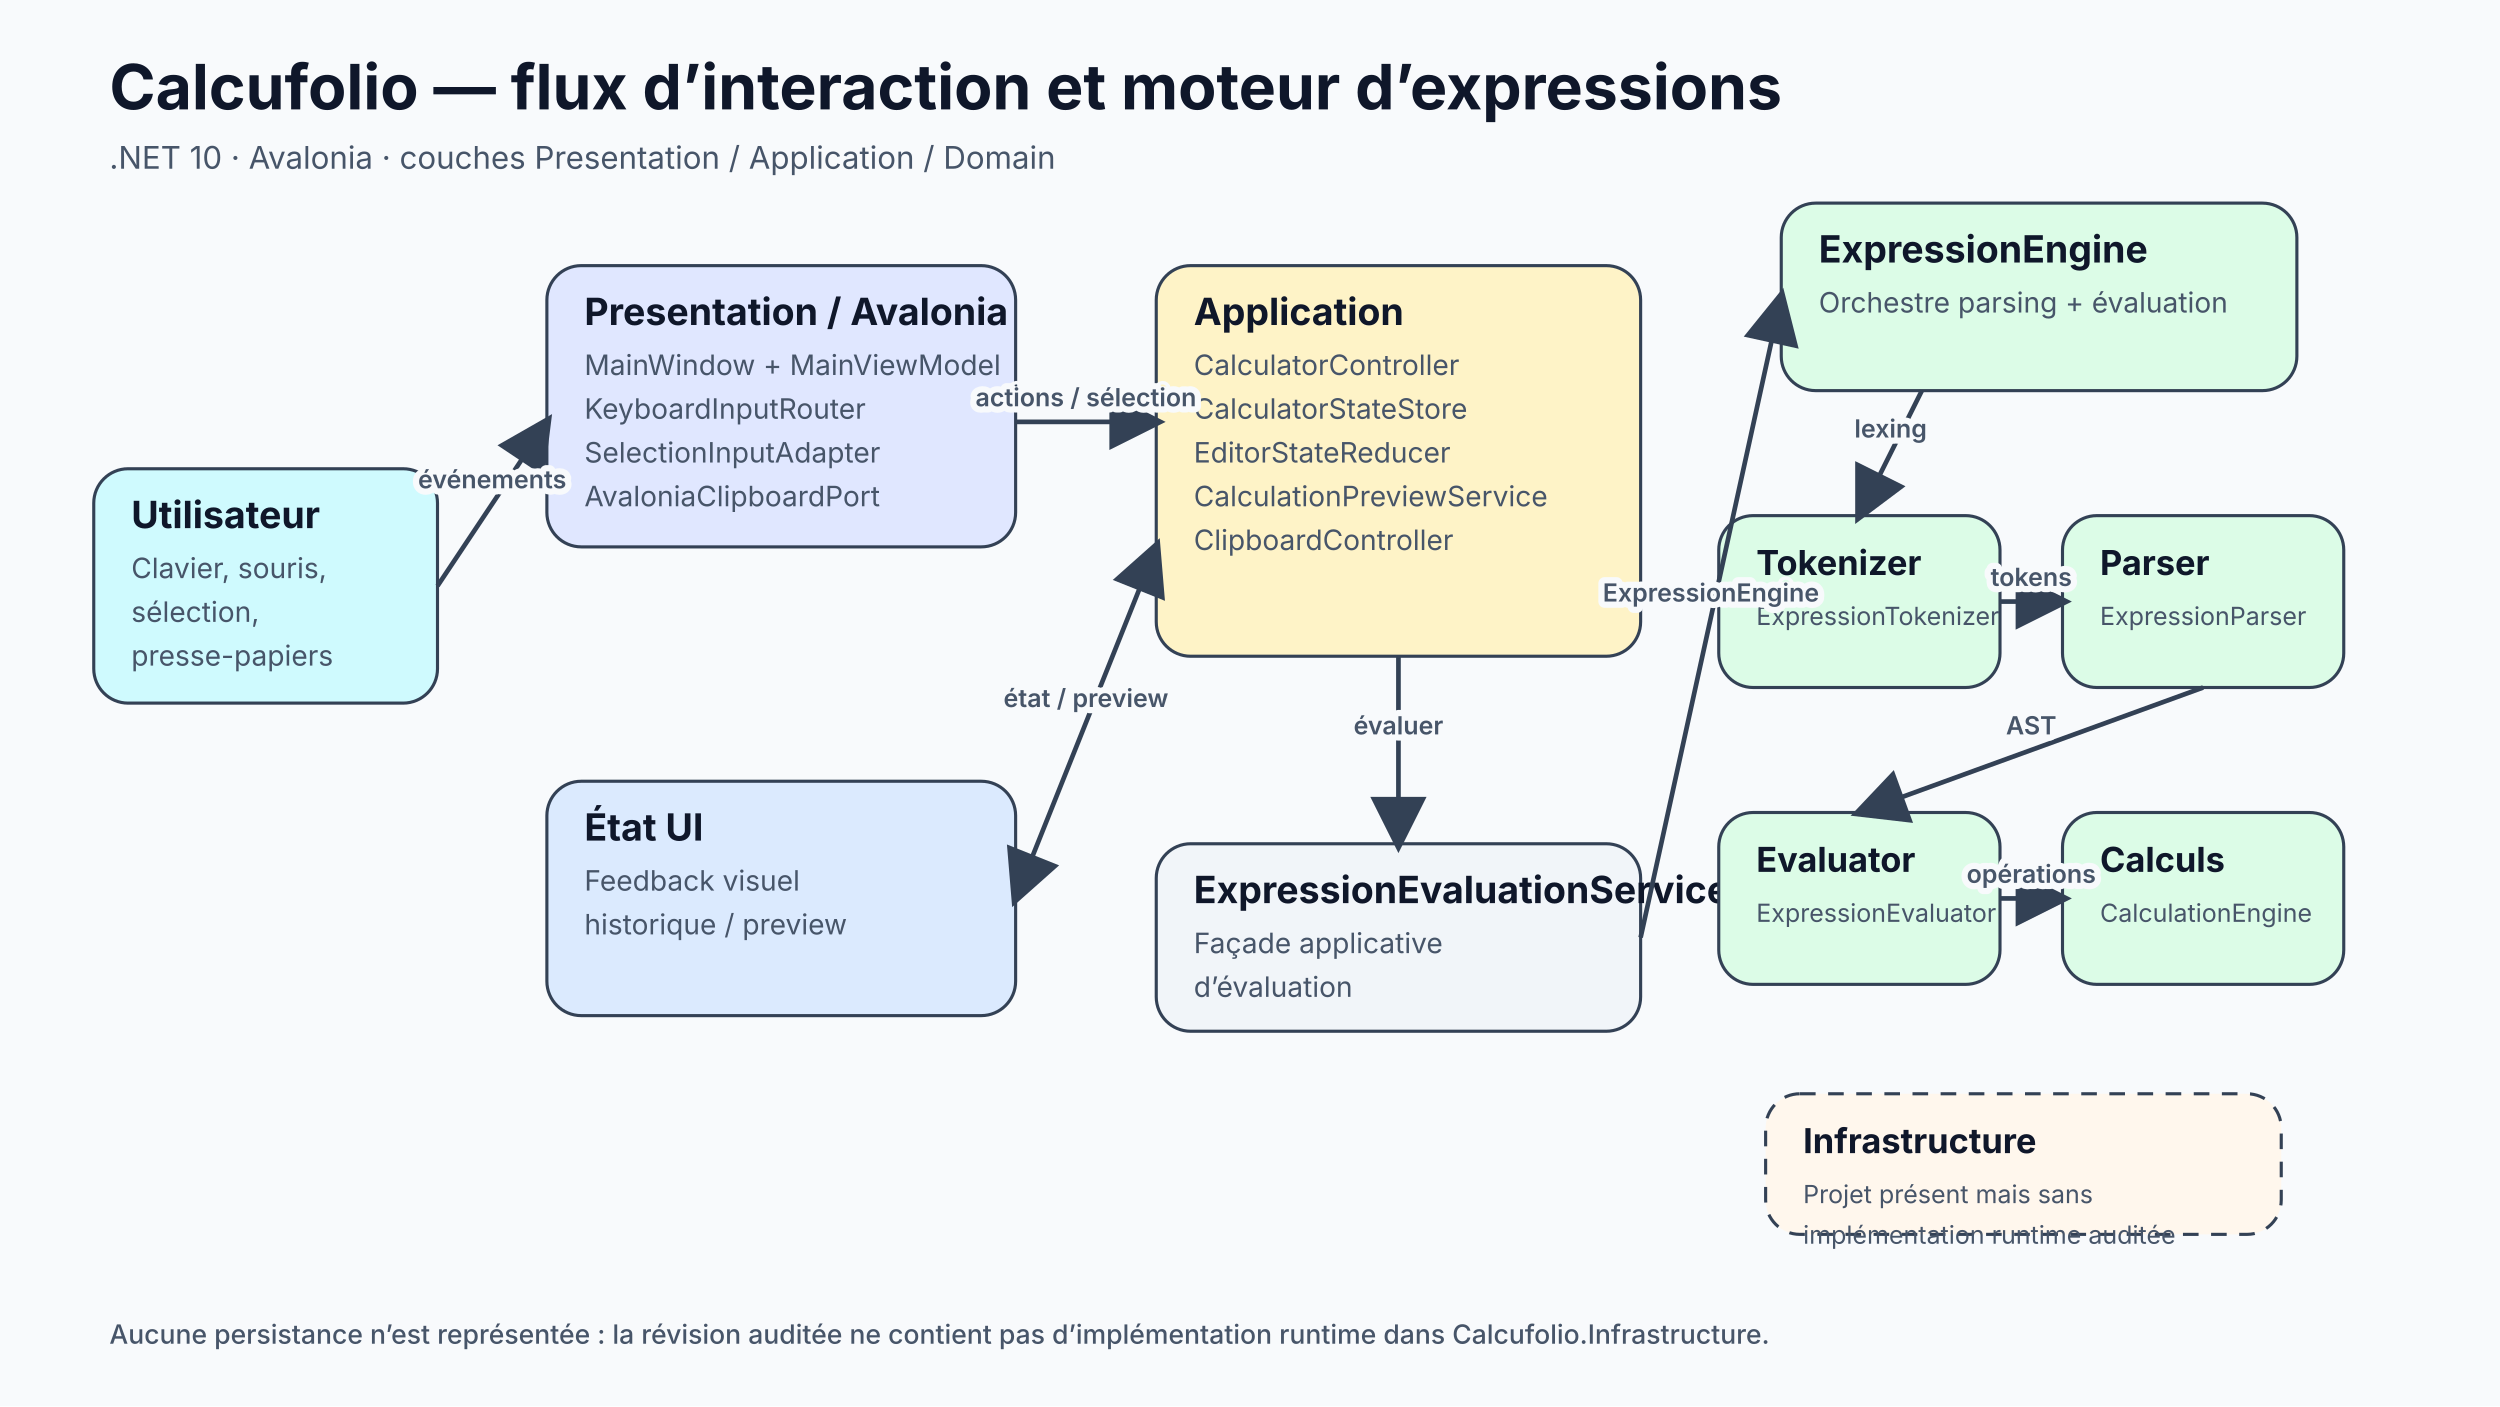
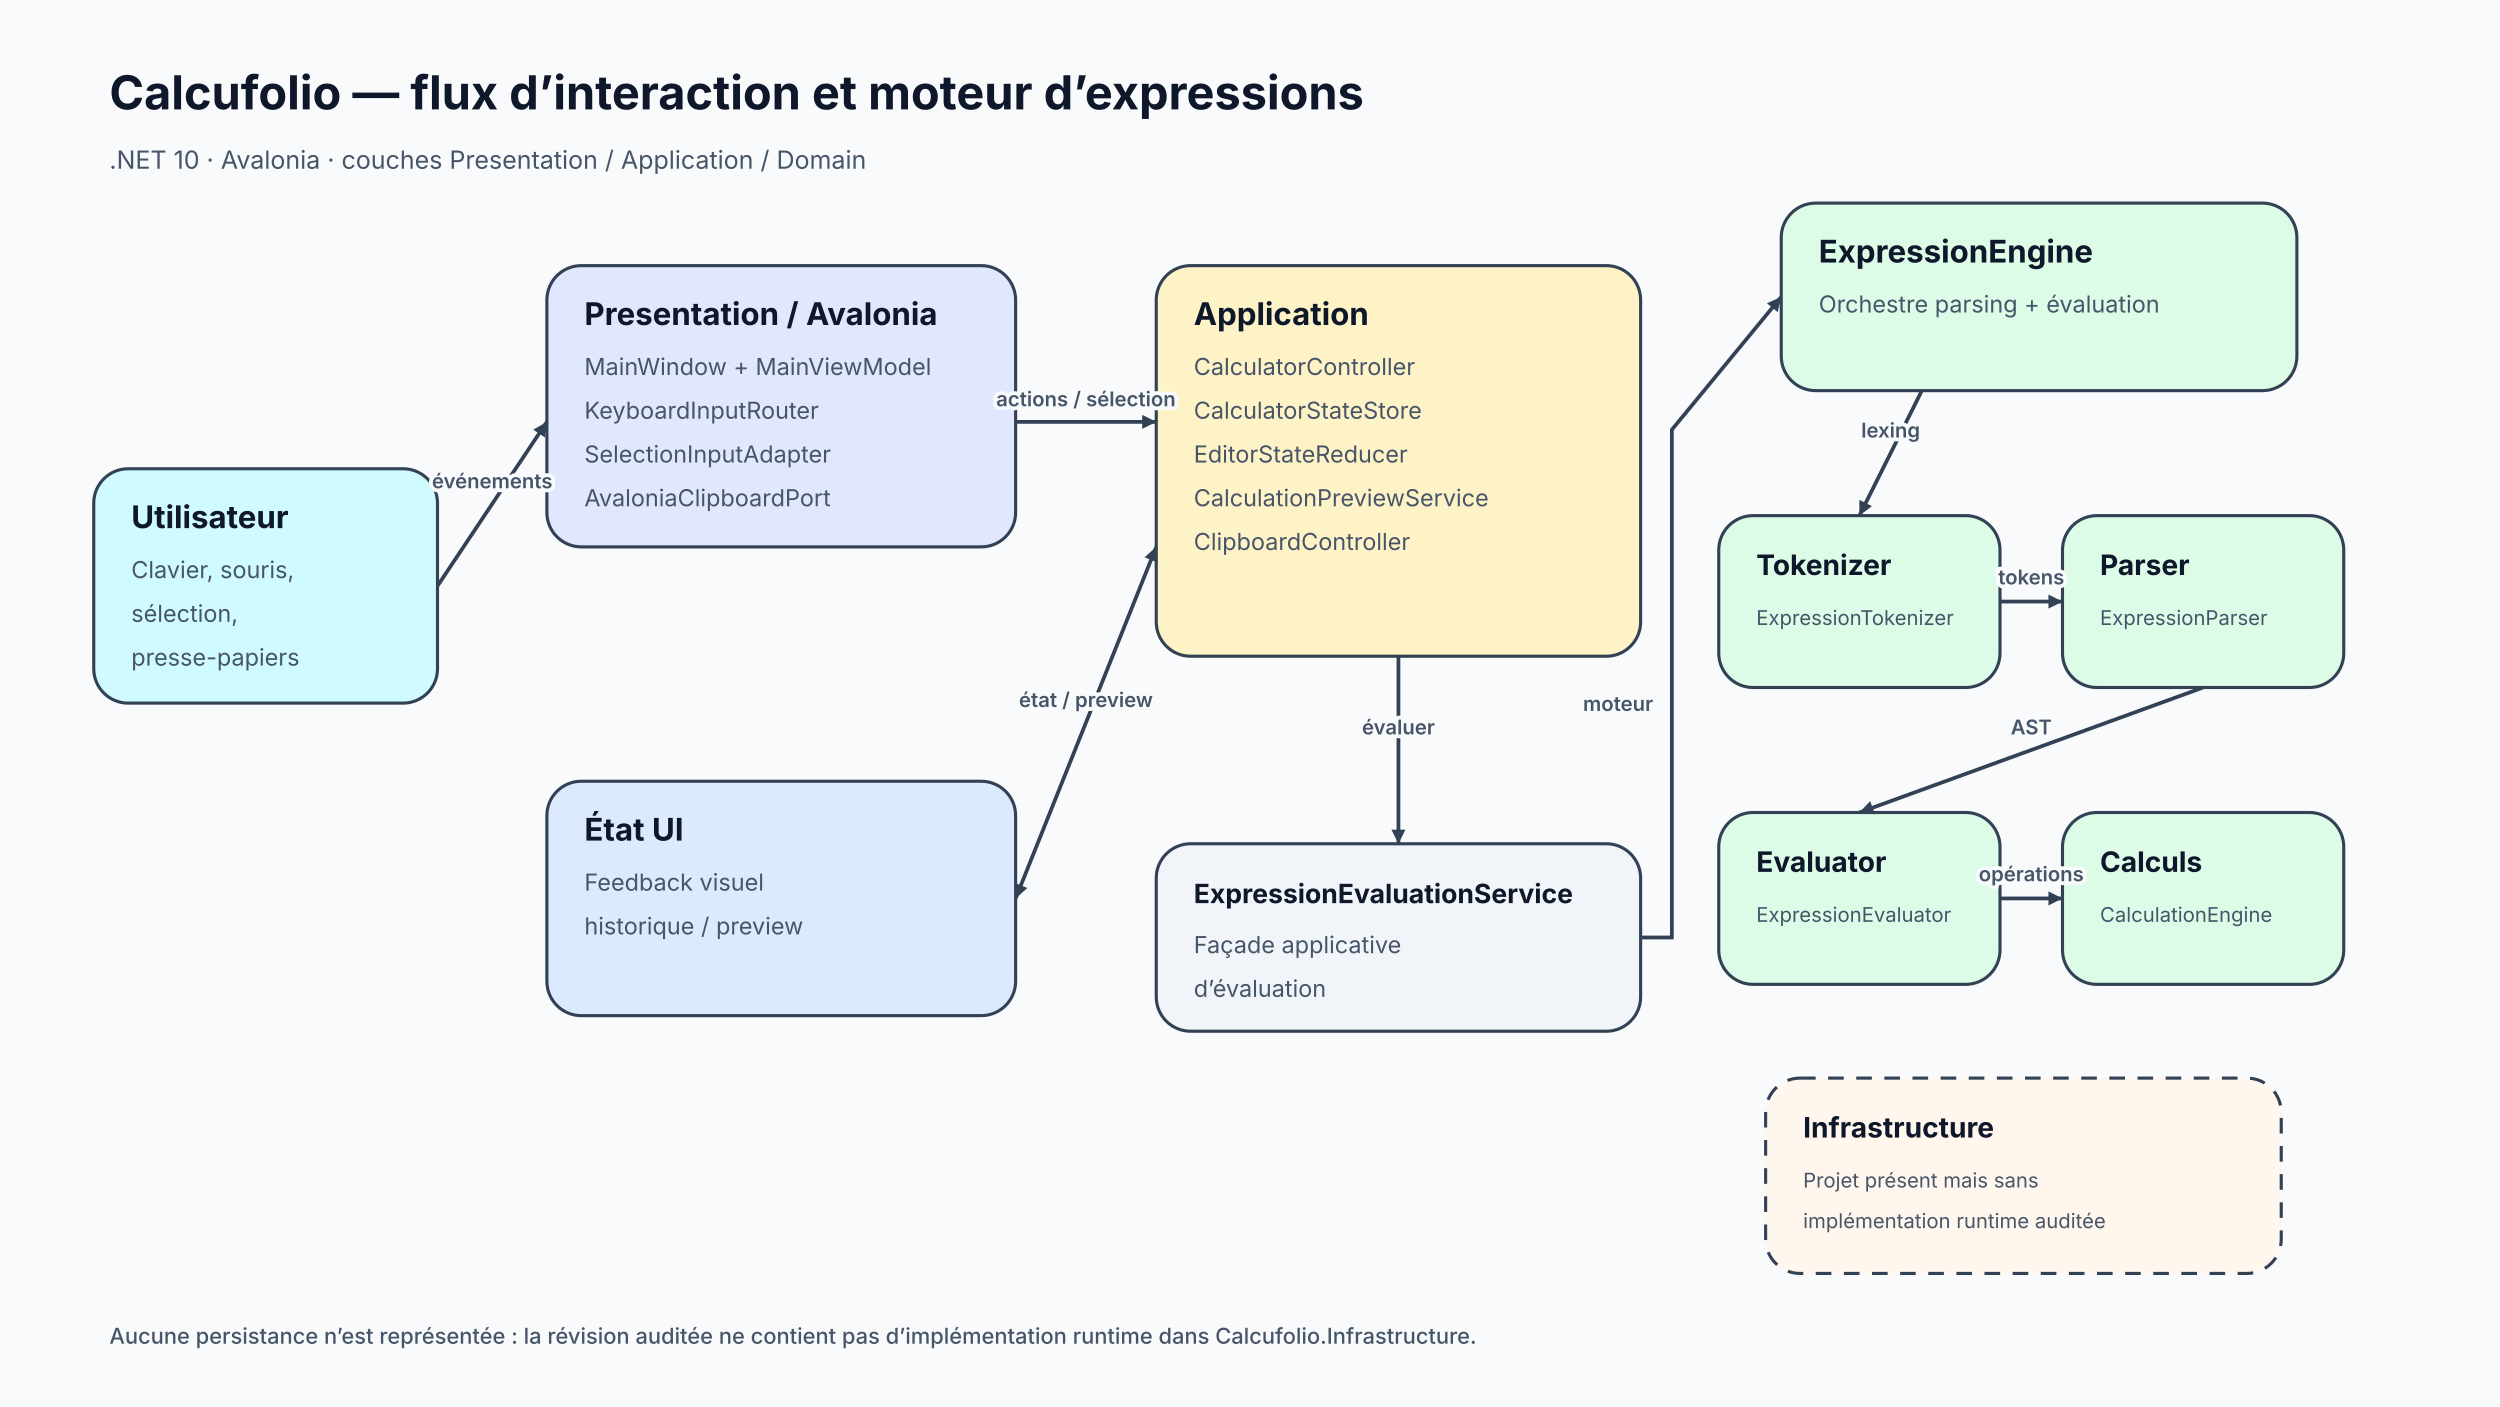
<svg xmlns="http://www.w3.org/2000/svg" width="1600" height="900" viewBox="0 0 1600 900" role="img" aria-labelledby="title desc">
  <defs>
-     <marker id="arrow" markerWidth="12" markerHeight="12" refX="10" refY="6" orient="auto-start-reverse">
-       <path d="M0,0 L12,6 L0,12 z" fill="#334155" />
+     <marker id="arrow" markerWidth="9" markerHeight="9" refX="9" refY="4.5" orient="auto-start-reverse" markerUnits="userSpaceOnUse" viewBox="0 0 9 9">
+       <path d="M0,0 L9,4.5 L0,9 z" fill="#334155" />
    </marker>
    <style>
-     .heading { font: 700 40px Inter, system-ui, sans-serif; fill: #0f172a; }
-     .subtitle { font: 400 20px Inter, system-ui, sans-serif; fill: #475569; }
+     .heading { font: 700 30px Inter, system-ui, sans-serif; fill: #0f172a; }
+     .subtitle { font: 400 16px Inter, system-ui, sans-serif; fill: #475569; }
    .title { font-family: Inter, system-ui, sans-serif; font-weight: 700; fill: #0f172a; }
    .body { font-family: Inter, system-ui, sans-serif; font-weight: 400; fill: #475569; }
-     .edge { font: 600 16px Inter, system-ui, sans-serif; fill: #475569; paint-order: stroke; stroke: #f8fafc; stroke-width: 8px; stroke-linejoin: round; }
-     .note { font: 500 17px Inter, system-ui, sans-serif; fill: #475569; }
+     .edge { font: 600 13px Inter, system-ui, sans-serif; fill: #475569; paint-order: stroke; stroke: #f8fafc; stroke-width: 5px; stroke-linejoin: round; }
+     .note { font: 500 14px Inter, system-ui, sans-serif; fill: #475569; }
  </style>
  </defs>
  <rect width="1600" height="900" fill="#f8fafc" />
  <text x="70" y="70" class="heading">Calcufolio — flux d’interaction et moteur d’expressions</text>
  <text x="70" y="108" class="subtitle">.NET 10 · Avalonia · couches Presentation / Application / Domain</text>
  <rect x="60" y="300" width="220" height="150" rx="22" fill="#cffafe" stroke="#334155" stroke-width="2" />
-   <text x="84" y="338" class="title" font-size="24">Utilisateur</text>
-   <text x="84" y="370" class="body" font-size="18">Clavier, souris,</text>
-   <text x="84" y="398" class="body" font-size="18">sélection,</text>
-   <text x="84" y="426" class="body" font-size="18">presse-papiers</text>
+   <text x="84" y="338" class="title" font-size="20">Utilisateur</text>
+   <text x="84" y="370" class="body" font-size="15">Clavier, souris,</text>
+   <text x="84" y="398" class="body" font-size="15">sélection,</text>
+   <text x="84" y="426" class="body" font-size="15">presse-papiers</text>
  <rect x="350" y="170" width="300" height="180" rx="22" fill="#e0e7ff" stroke="#334155" stroke-width="2" />
-   <text x="374" y="208" class="title" font-size="24">Presentation / Avalonia</text>
-   <text x="374" y="240" class="body" font-size="18">MainWindow + MainViewModel</text>
-   <text x="374" y="268" class="body" font-size="18">KeyboardInputRouter</text>
-   <text x="374" y="296" class="body" font-size="18">SelectionInputAdapter</text>
-   <text x="374" y="324" class="body" font-size="18">AvaloniaClipboardPort</text>
+   <text x="374" y="208" class="title" font-size="20">Presentation / Avalonia</text>
+   <text x="374" y="240" class="body" font-size="15">MainWindow + MainViewModel</text>
+   <text x="374" y="268" class="body" font-size="15">KeyboardInputRouter</text>
+   <text x="374" y="296" class="body" font-size="15">SelectionInputAdapter</text>
+   <text x="374" y="324" class="body" font-size="15">AvaloniaClipboardPort</text>
  <rect x="350" y="500" width="300" height="150" rx="22" fill="#dbeafe" stroke="#334155" stroke-width="2" />
-   <text x="374" y="538" class="title" font-size="24">État UI</text>
-   <text x="374" y="570" class="body" font-size="18">Feedback visuel</text>
-   <text x="374" y="598" class="body" font-size="18">historique / preview</text>
+   <text x="374" y="538" class="title" font-size="20">État UI</text>
+   <text x="374" y="570" class="body" font-size="15">Feedback visuel</text>
+   <text x="374" y="598" class="body" font-size="15">historique / preview</text>
  <rect x="740" y="170" width="310" height="250" rx="22" fill="#fef3c7" stroke="#334155" stroke-width="2" />
-   <text x="764" y="208" class="title" font-size="24">Application</text>
-   <text x="764" y="240" class="body" font-size="18">CalculatorController</text>
-   <text x="764" y="268" class="body" font-size="18">CalculatorStateStore</text>
-   <text x="764" y="296" class="body" font-size="18">EditorStateReducer</text>
-   <text x="764" y="324" class="body" font-size="18">CalculationPreviewService</text>
-   <text x="764" y="352" class="body" font-size="18">ClipboardController</text>
+   <text x="764" y="208" class="title" font-size="20">Application</text>
+   <text x="764" y="240" class="body" font-size="15">CalculatorController</text>
+   <text x="764" y="268" class="body" font-size="15">CalculatorStateStore</text>
+   <text x="764" y="296" class="body" font-size="15">EditorStateReducer</text>
+   <text x="764" y="324" class="body" font-size="15">CalculationPreviewService</text>
+   <text x="764" y="352" class="body" font-size="15">ClipboardController</text>
  <rect x="740" y="540" width="310" height="120" rx="22" fill="#f1f5f9" stroke="#334155" stroke-width="2" />
-   <text x="764" y="578" class="title" font-size="24">ExpressionEvaluationService</text>
-   <text x="764" y="610" class="body" font-size="18">Façade applicative</text>
-   <text x="764" y="638" class="body" font-size="18">d’évaluation</text>
+   <text x="764" y="578" class="title" font-size="17">ExpressionEvaluationService</text>
+   <text x="764" y="610" class="body" font-size="15">Façade applicative</text>
+   <text x="764" y="638" class="body" font-size="15">d’évaluation</text>
  <rect x="1140" y="130" width="330" height="120" rx="22" fill="#dcfce7" stroke="#334155" stroke-width="2" />
-   <text x="1164" y="168" class="title" font-size="24">ExpressionEngine</text>
-   <text x="1164" y="200" class="body" font-size="18">Orchestre parsing + évaluation</text>
+   <text x="1164" y="168" class="title" font-size="20">ExpressionEngine</text>
+   <text x="1164" y="200" class="body" font-size="15">Orchestre parsing + évaluation</text>
  <rect x="1100" y="330" width="180" height="110" rx="22" fill="#dcfce7" stroke="#334155" stroke-width="2" />
-   <text x="1124" y="368" class="title" font-size="22">Tokenizer</text>
-   <text x="1124" y="400" class="body" font-size="16">ExpressionTokenizer</text>
+   <text x="1124" y="368" class="title" font-size="18">Tokenizer</text>
+   <text x="1124" y="400" class="body" font-size="13">ExpressionTokenizer</text>
  <rect x="1320" y="330" width="180" height="110" rx="22" fill="#dcfce7" stroke="#334155" stroke-width="2" />
-   <text x="1344" y="368" class="title" font-size="22">Parser</text>
-   <text x="1344" y="400" class="body" font-size="16">ExpressionParser</text>
+   <text x="1344" y="368" class="title" font-size="18">Parser</text>
+   <text x="1344" y="400" class="body" font-size="13">ExpressionParser</text>
  <rect x="1100" y="520" width="180" height="110" rx="22" fill="#dcfce7" stroke="#334155" stroke-width="2" />
-   <text x="1124" y="558" class="title" font-size="22">Evaluator</text>
-   <text x="1124" y="590" class="body" font-size="16">ExpressionEvaluator</text>
+   <text x="1124" y="558" class="title" font-size="18">Evaluator</text>
+   <text x="1124" y="590" class="body" font-size="13">ExpressionEvaluator</text>
  <rect x="1320" y="520" width="180" height="110" rx="22" fill="#dcfce7" stroke="#334155" stroke-width="2" />
-   <text x="1344" y="558" class="title" font-size="22">Calculs</text>
-   <text x="1344" y="590" class="body" font-size="16">CalculationEngine</text>
-   <rect x="1130" y="700" width="330" height="90" rx="22" fill="#fff7ed" stroke="#334155" stroke-width="2" stroke-dasharray="10 8" />
-   <text x="1154" y="738" class="title" font-size="22">Infrastructure</text>
-   <text x="1154" y="770" class="body" font-size="16">Projet présent mais sans</text>
-   <text x="1154" y="796" class="body" font-size="16">implémentation runtime auditée</text>
-   <line x1="280" y1="375" x2="350" y2="270" stroke="#334155" stroke-width="3" marker-end="url(#arrow)" />
+   <text x="1344" y="558" class="title" font-size="18">Calculs</text>
+   <text x="1344" y="590" class="body" font-size="13">CalculationEngine</text>
+   <rect x="1130" y="690" width="330" height="125" rx="22" fill="#fff7ed" stroke="#334155" stroke-width="2" stroke-dasharray="10 8" />
+   <text x="1154" y="728" class="title" font-size="18">Infrastructure</text>
+   <text x="1154" y="760" class="body" font-size="13">Projet présent mais sans</text>
+   <text x="1154" y="786" class="body" font-size="13">implémentation runtime auditée</text>
+   <line x1="280" y1="375" x2="350" y2="270" stroke="#334155" stroke-width="2.4" marker-end="url(#arrow)" />
  <text x="315.0" y="312.5" text-anchor="middle" class="edge">événements</text>
-   <line x1="650" y1="270" x2="740" y2="270" stroke="#334155" stroke-width="3" marker-end="url(#arrow)" />
+   <line x1="650" y1="270" x2="740" y2="270" stroke="#334155" stroke-width="2.4" marker-end="url(#arrow)" />
  <text x="695.0" y="260.0" text-anchor="middle" class="edge">actions / sélection</text>
-   <line x1="740" y1="350" x2="650" y2="575" stroke="#334155" stroke-width="3" marker-end="url(#arrow)" marker-start="url(#arrow)" />
+   <line x1="740" y1="350" x2="650" y2="575" stroke="#334155" stroke-width="2.4" marker-end="url(#arrow)" marker-start="url(#arrow)" />
  <text x="695.0" y="452.5" text-anchor="middle" class="edge">état / preview</text>
-   <line x1="895" y1="420" x2="895" y2="540" stroke="#334155" stroke-width="3" marker-end="url(#arrow)" />
+   <line x1="895" y1="420" x2="895" y2="540" stroke="#334155" stroke-width="2.4" marker-end="url(#arrow)" />
  <text x="895.0" y="470.0" text-anchor="middle" class="edge">évaluer</text>
-   <line x1="1050" y1="600" x2="1140" y2="190" stroke="#334155" stroke-width="3" marker-end="url(#arrow)" />
-   <text x="1095.0" y="385.0" text-anchor="middle" class="edge">ExpressionEngine</text>
-   <line x1="1230" y1="250" x2="1190" y2="330" stroke="#334155" stroke-width="3" marker-end="url(#arrow)" />
+   <path d="M1050 600 H1070 V275 L1140 190" fill="none" stroke="#334155" stroke-width="2.4" marker-end="url(#arrow)" />
+   <text x="1058" y="455" text-anchor="end" class="edge">moteur</text>
+   <line x1="1230" y1="250" x2="1190" y2="330" stroke="#334155" stroke-width="2.4" marker-end="url(#arrow)" />
  <text x="1210.0" y="280.0" text-anchor="middle" class="edge">lexing</text>
-   <line x1="1280" y1="385" x2="1320" y2="385" stroke="#334155" stroke-width="3" marker-end="url(#arrow)" />
-   <text x="1300.0" y="375.0" text-anchor="middle" class="edge">tokens</text>
-   <line x1="1410" y1="440" x2="1190" y2="520" stroke="#334155" stroke-width="3" marker-end="url(#arrow)" />
+   <line x1="1280" y1="385" x2="1320" y2="385" stroke="#334155" stroke-width="2.4" marker-end="url(#arrow)" />
+   <text x="1300" y="374" text-anchor="middle" class="edge">tokens</text>
+   <line x1="1410" y1="440" x2="1190" y2="520" stroke="#334155" stroke-width="2.4" marker-end="url(#arrow)" />
  <text x="1300.0" y="470.0" text-anchor="middle" class="edge">AST</text>
-   <line x1="1280" y1="575" x2="1320" y2="575" stroke="#334155" stroke-width="3" marker-end="url(#arrow)" />
-   <text x="1300.0" y="565.0" text-anchor="middle" class="edge">opérations</text>
+   <line x1="1280" y1="575" x2="1320" y2="575" stroke="#334155" stroke-width="2.4" marker-end="url(#arrow)" />
+   <text x="1300" y="564" text-anchor="middle" class="edge">opérations</text>
  <text x="70" y="860" class="note">Aucune persistance n’est représentée : la révision auditée ne contient pas d’implémentation runtime dans Calcufolio.Infrastructure.</text>
</svg>
